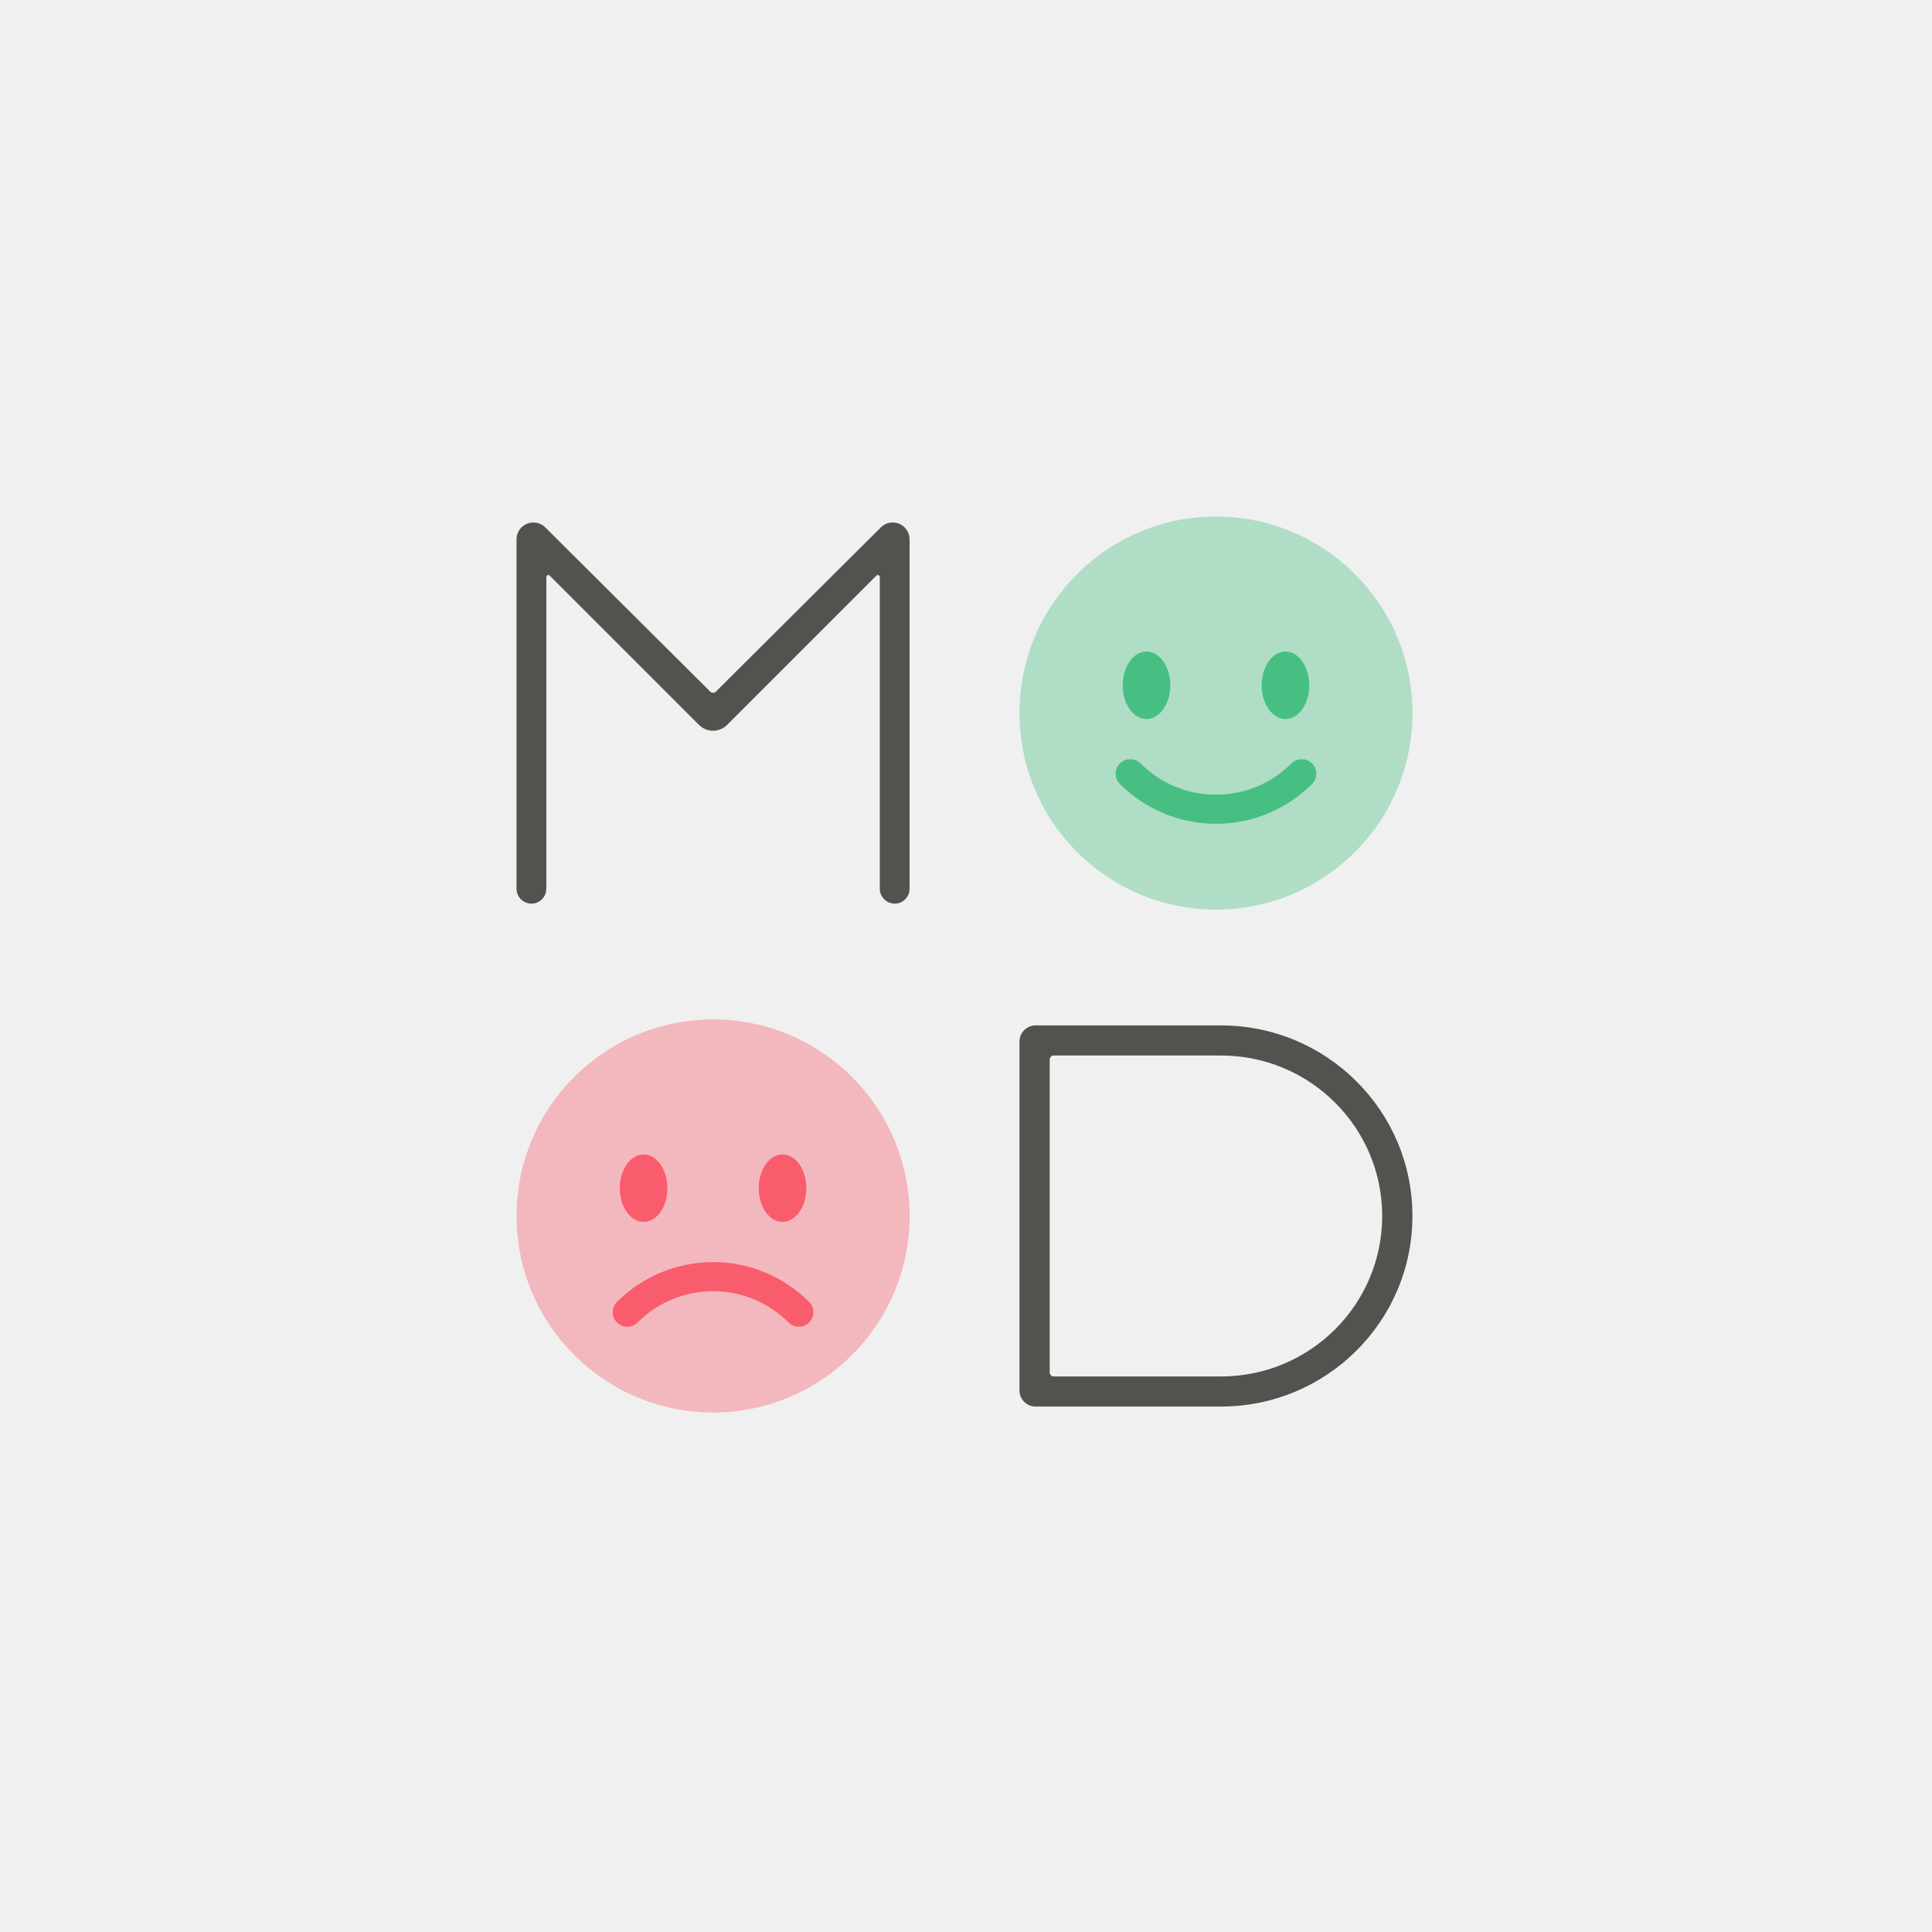
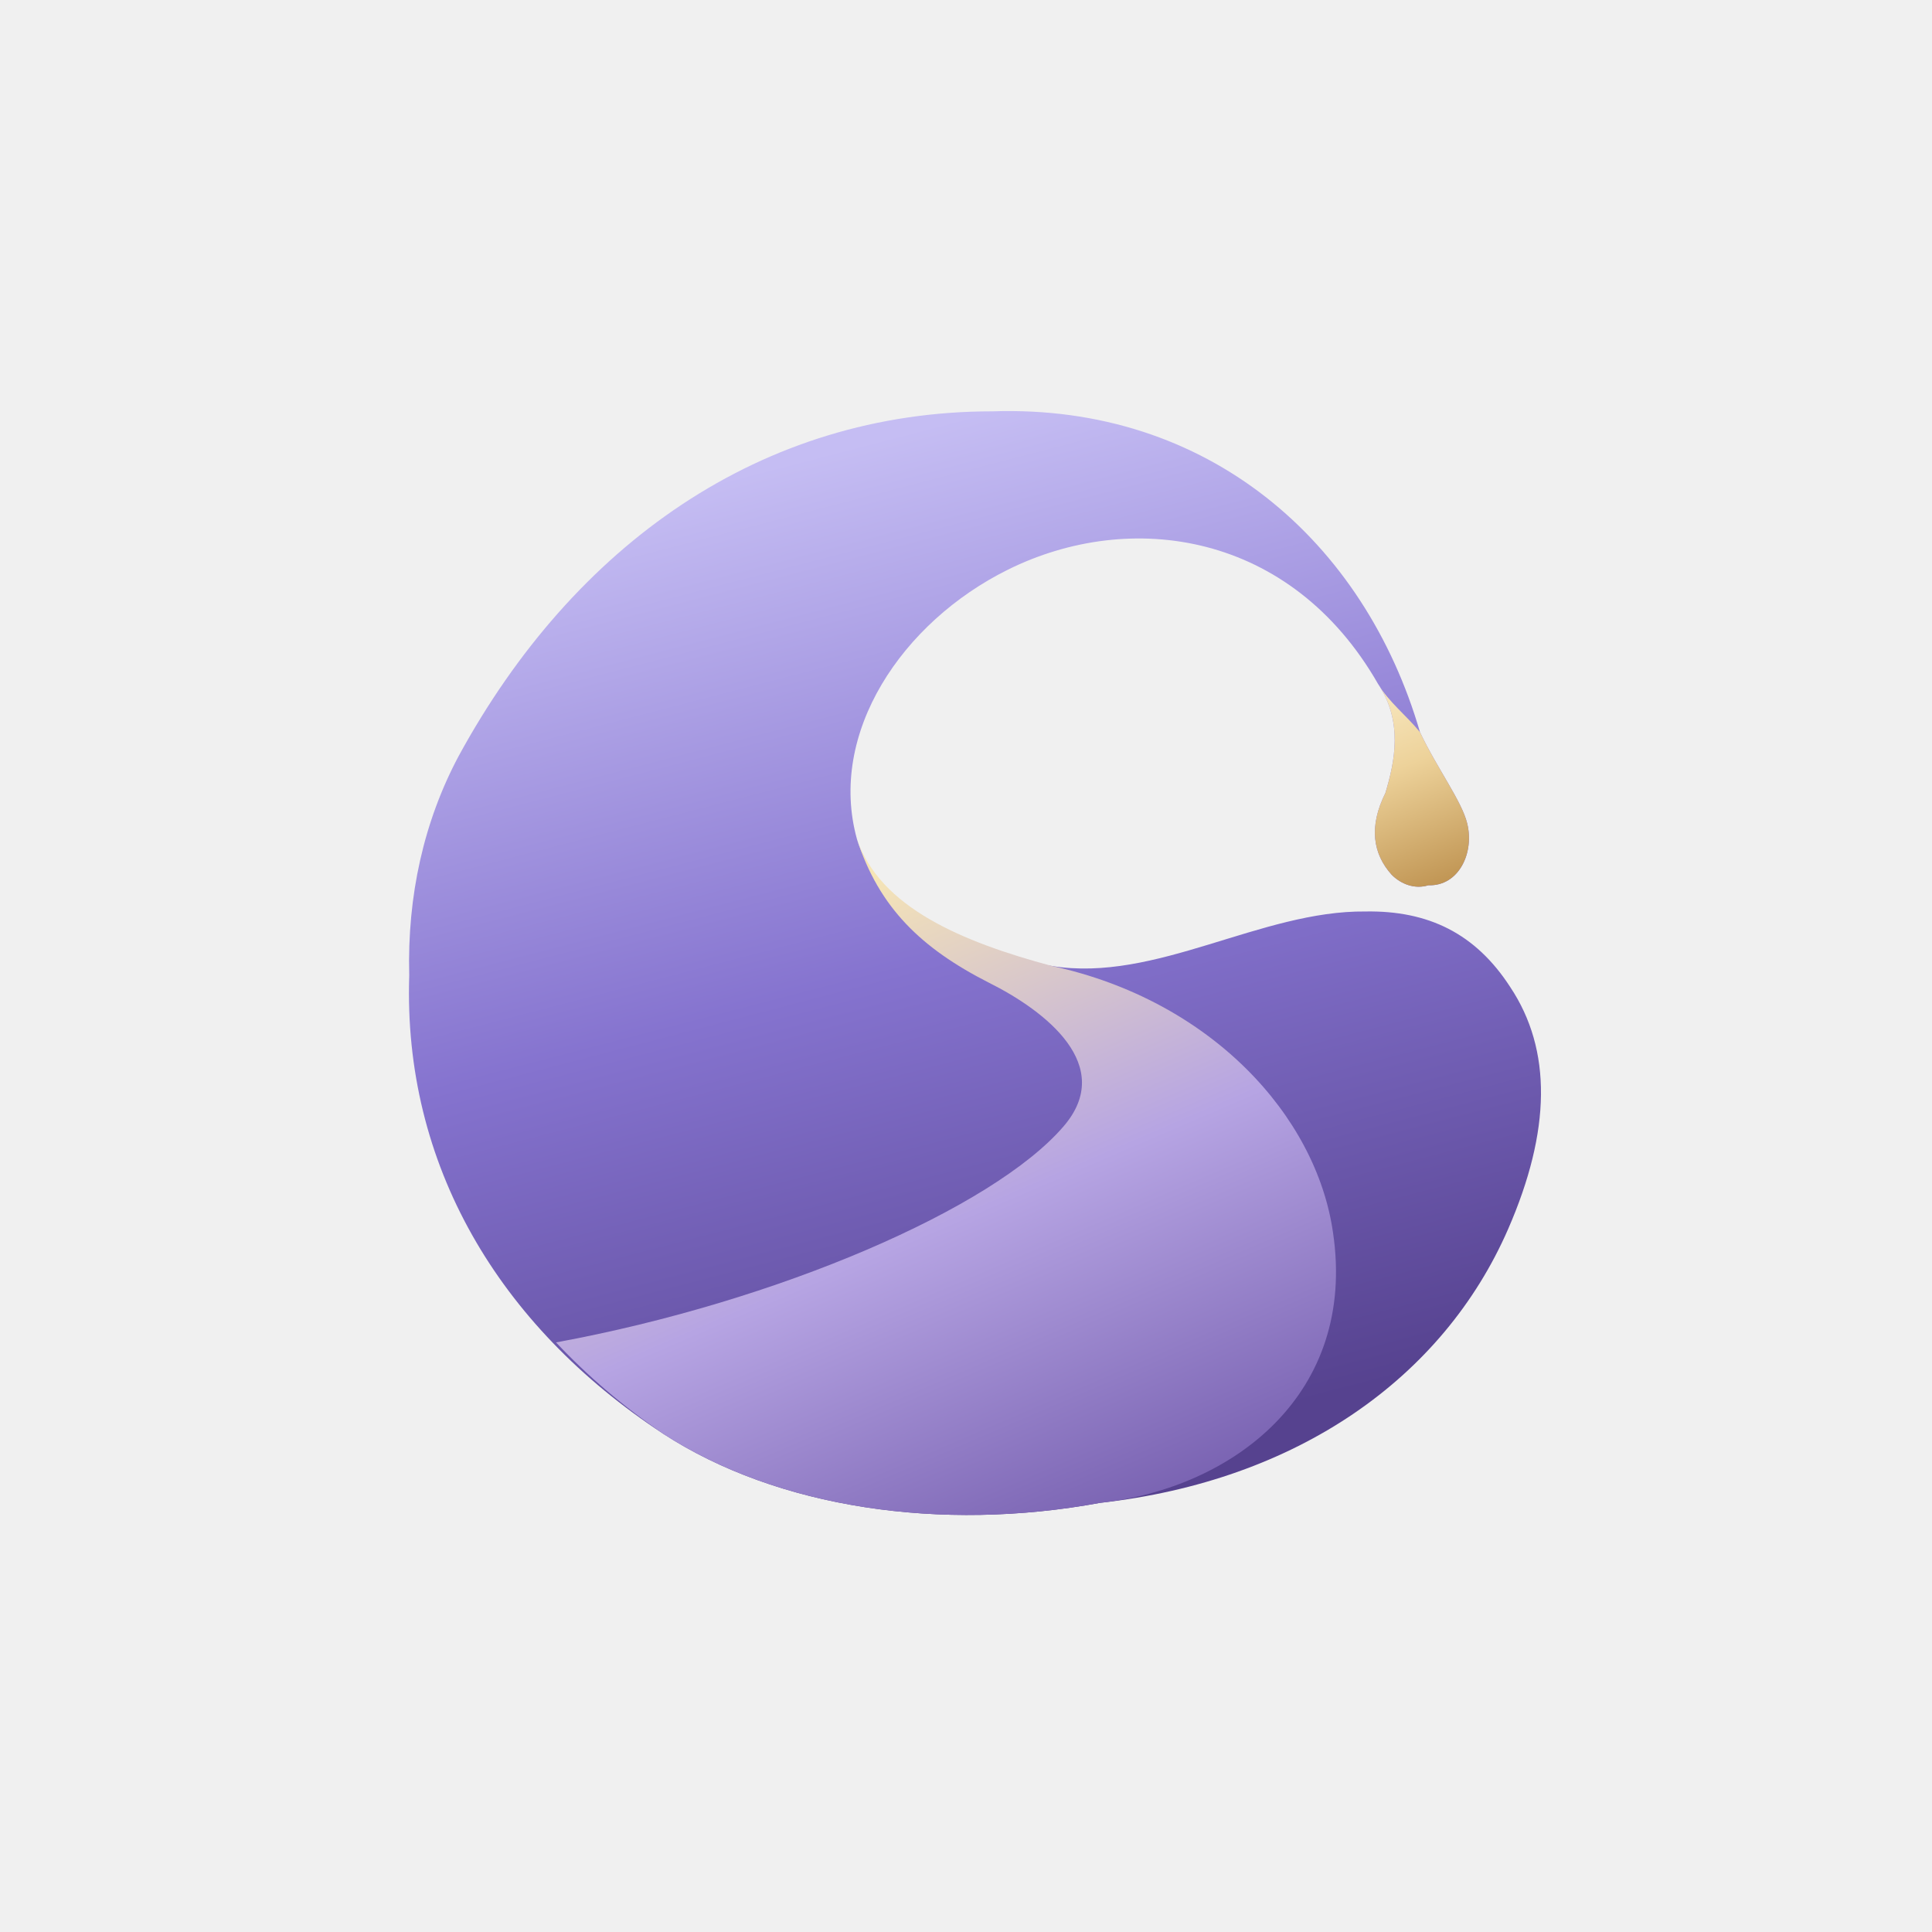
<svg xmlns="http://www.w3.org/2000/svg" width="288" height="288" viewBox="0 0 288 288" fill="none">
-   <g clip-path="url(#clip0_36_580)">
-     <path d="M135.59 132.483C135.59 133.709 134.596 134.702 133.37 134.702C132.145 134.702 131.151 133.709 131.151 132.483V86.013C131.151 85.749 130.832 85.618 130.646 85.804L108.387 108.063C107.232 109.218 105.358 109.218 104.202 108.063L81.944 85.804C81.757 85.618 81.439 85.749 81.439 86.013V132.483C81.439 133.709 80.445 134.702 79.219 134.702C77.994 134.702 77 133.709 77 132.483V80.401C77 79.013 78.125 77.888 79.513 77.888C80.178 77.888 80.815 78.151 81.286 78.62L105.877 103.101C106.108 103.331 106.481 103.331 106.712 103.101L131.303 78.62C131.774 78.151 132.412 77.888 133.076 77.888C134.464 77.888 135.59 79.013 135.59 80.401V132.483Z" fill="#54524E" />
+   <g transform="translate(46 46) scale(0.1562998)">
+     <defs>
+       <linearGradient id="pearl" gradientUnits="userSpaceOnUse" x1="560" y1="120" x2="810" y2="1080">
+         <stop stop-color="#C5BDF3" />
+         <stop offset="0.5" stop-color="#8573CF" />
+         <stop offset="1" stop-color="#56428F" />
+       </linearGradient>
+       <linearGradient id="light" gradientUnits="userSpaceOnUse" x1="570" y1="525" x2="835" y2="1140">
+         <stop stop-color="#F6E5B6" />
+         <stop offset="0.5" stop-color="#B6A4E3" />
+         <stop offset="1" stop-color="#7760B0" />
+       </linearGradient>
+       <linearGradient id="drop" gradientUnits="userSpaceOnUse" x1="1000" y1="320" x2="1090" y2="552">
+         <stop stop-color="#FFF6D8" />
+         <stop offset="0.5" stop-color="#EDD29A" />
+         <stop offset="1" stop-color="#BE9250" />
+       </linearGradient>
+     </defs>
+     <path d="M1068 550C1097 551 1112 519 1105 491C1100 470 1076 438 1060 404C1007 222 858 91 652 98C432 98 253 225 143 427C110 489 94 560 96 636C90 816 181 970 338 1073C447 1144 603 1167 755 1139C943 1118 1082 1020 1144 878C1185 784 1186 707 1146 647C1113 596 1068 574 1008 575C908 574 808 643 709 627C619 613 540 564 523 506C495 405 566 299 667 249C784 191 937 213 1020 358C1044 394 1036 432 1027 462C1011 494 1015 520 1033 540C1042 549 1055 554 1068 550Z" fill="url(#pearl)" />
+     <path d="M523 506C545 571 623 604 709 627C861 660 961 770 977 881C1000 1035 882 1125 755 1139C603 1167 447 1144 338 1073C300 1047 266 1018 236 986C448 947 653 858 720 780C770 722 703 670 649 643C584 610 544 571 523 506Z" fill="url(#light)" />
+     <path d="M1060 404C1076 438 1100 470 1105 491C1112 519 1097 551 1068 550C1055 554 1042 549 1033 540C1015 520 1011 494 1027 462C1036 432 1044 394 1020 358C1030 375 1047 388 1060 404Z" fill="url(#drop)" />
  </g>
-   <path d="M181.266 135.59C197.446 135.59 210.56 122.475 210.56 106.295C210.56 90.115 197.446 77 181.266 77C165.086 77 151.971 90.115 151.971 106.295C151.971 122.475 165.086 135.59 181.266 135.59Z" fill="#2EB872" fill-opacity="0.33" />
-   <path d="M194.051 113.167C194.626 113.166 195.179 113.395 195.586 113.802C195.993 114.209 196.222 114.761 196.223 115.336C196.223 115.912 195.994 116.463 195.587 116.871C193.706 118.751 191.474 120.243 189.017 121.261C186.559 122.279 183.925 122.803 181.266 122.803C178.606 122.803 175.972 122.279 173.515 121.261C171.057 120.243 168.824 118.751 166.943 116.871C166.537 116.464 166.308 115.912 166.309 115.336C166.309 114.761 166.538 114.209 166.945 113.802C167.353 113.396 167.904 113.166 168.48 113.167C169.055 113.167 169.607 113.396 170.014 113.803C172.998 116.787 177.046 118.462 181.266 118.462C185.485 118.462 189.532 116.787 192.517 113.803C192.923 113.396 193.475 113.167 194.051 113.167ZM170.908 97.122C172.869 97.122 174.46 99.374 174.46 102.152C174.46 104.93 172.869 107.182 170.908 107.182C168.947 107.182 167.357 104.93 167.357 102.152C167.358 99.374 168.947 97.122 170.908 97.122ZM191.622 97.122C193.583 97.122 195.173 99.374 195.173 102.152C195.173 104.93 193.583 107.182 191.622 107.182C189.661 107.182 188.071 104.93 188.071 102.152C188.071 99.374 189.661 97.122 191.622 97.122Z" fill="#2EB872" fill-opacity="0.8" />
-   <g clip-path="url(#clip1_36_580)">
-     <path d="M106.298 210.561C122.48 210.561 135.596 197.444 135.596 181.263C135.596 165.081 122.48 151.965 106.298 151.965C90.116 151.965 77 165.081 77 181.263C77 197.444 90.116 210.561 106.298 210.561Z" fill="#FA4659" fill-opacity="0.33" />
-     <path d="M106.295 188.137C108.955 188.137 111.589 188.661 114.046 189.679C116.503 190.697 118.737 192.189 120.617 194.069C121.024 194.476 121.252 195.029 121.252 195.604C121.252 196.18 121.022 196.732 120.615 197.139C120.208 197.545 119.656 197.774 119.08 197.773C118.505 197.773 117.953 197.545 117.546 197.138C114.562 194.154 110.515 192.478 106.295 192.478C102.075 192.478 98.027 194.154 95.043 197.138C94.636 197.545 94.084 197.773 93.509 197.773C92.933 197.774 92.382 197.545 91.975 197.139C91.567 196.732 91.338 196.18 91.338 195.604C91.338 195.029 91.566 194.477 91.973 194.069C93.853 192.189 96.087 190.697 98.544 189.679C101.001 188.661 103.635 188.137 106.295 188.137ZM95.939 172.092C97.899 172.092 99.489 174.344 99.489 177.122C99.489 179.9 97.9 182.152 95.939 182.152C93.978 182.152 92.387 179.9 92.387 177.122C92.387 174.344 93.978 172.092 95.939 172.092ZM116.651 172.092C118.613 172.092 120.202 174.344 120.202 177.122C120.202 179.9 118.613 182.152 116.651 182.152C114.69 182.152 113.101 179.9 113.101 177.122C113.101 174.344 114.69 172.092 116.651 172.092Z" fill="#FA4659" fill-opacity="0.8" />
-   </g>
-   <g clip-path="url(#clip2_36_580)">
-     <path fill-rule="evenodd" clip-rule="evenodd" d="M182.01 152.858C197.771 152.858 210.548 165.576 210.548 181.265C210.548 196.954 197.771 209.672 182.01 209.672H154.374C153.047 209.672 151.971 208.596 151.971 207.269V155.262C151.971 153.934 153.047 152.858 154.374 152.858H182.01ZM157.077 157.343C156.746 157.343 156.477 157.613 156.477 157.944V204.586C156.477 204.918 156.746 205.187 157.077 205.187H181.71V205.185C181.81 205.186 181.91 205.187 182.01 205.187C195.282 205.187 206.042 194.477 206.042 181.265C206.042 168.054 195.282 157.343 182.01 157.343C181.91 157.343 181.81 157.344 181.71 157.345V157.343H157.077Z" fill="#54524E" />
-   </g>
-   <defs>
-     <clipPath id="clip0_36_580">
-       <rect width="58.59" height="58.59" fill="white" transform="translate(77 77)" />
-     </clipPath>
-     <clipPath id="clip1_36_580">
-       <rect width="58.59" height="58.59" fill="white" transform="translate(77 151.971)" />
-     </clipPath>
-     <clipPath id="clip2_36_580">
-       <rect width="58.59" height="58.59" fill="white" transform="translate(151.971 151.971)" />
-     </clipPath>
-   </defs>
</svg>
